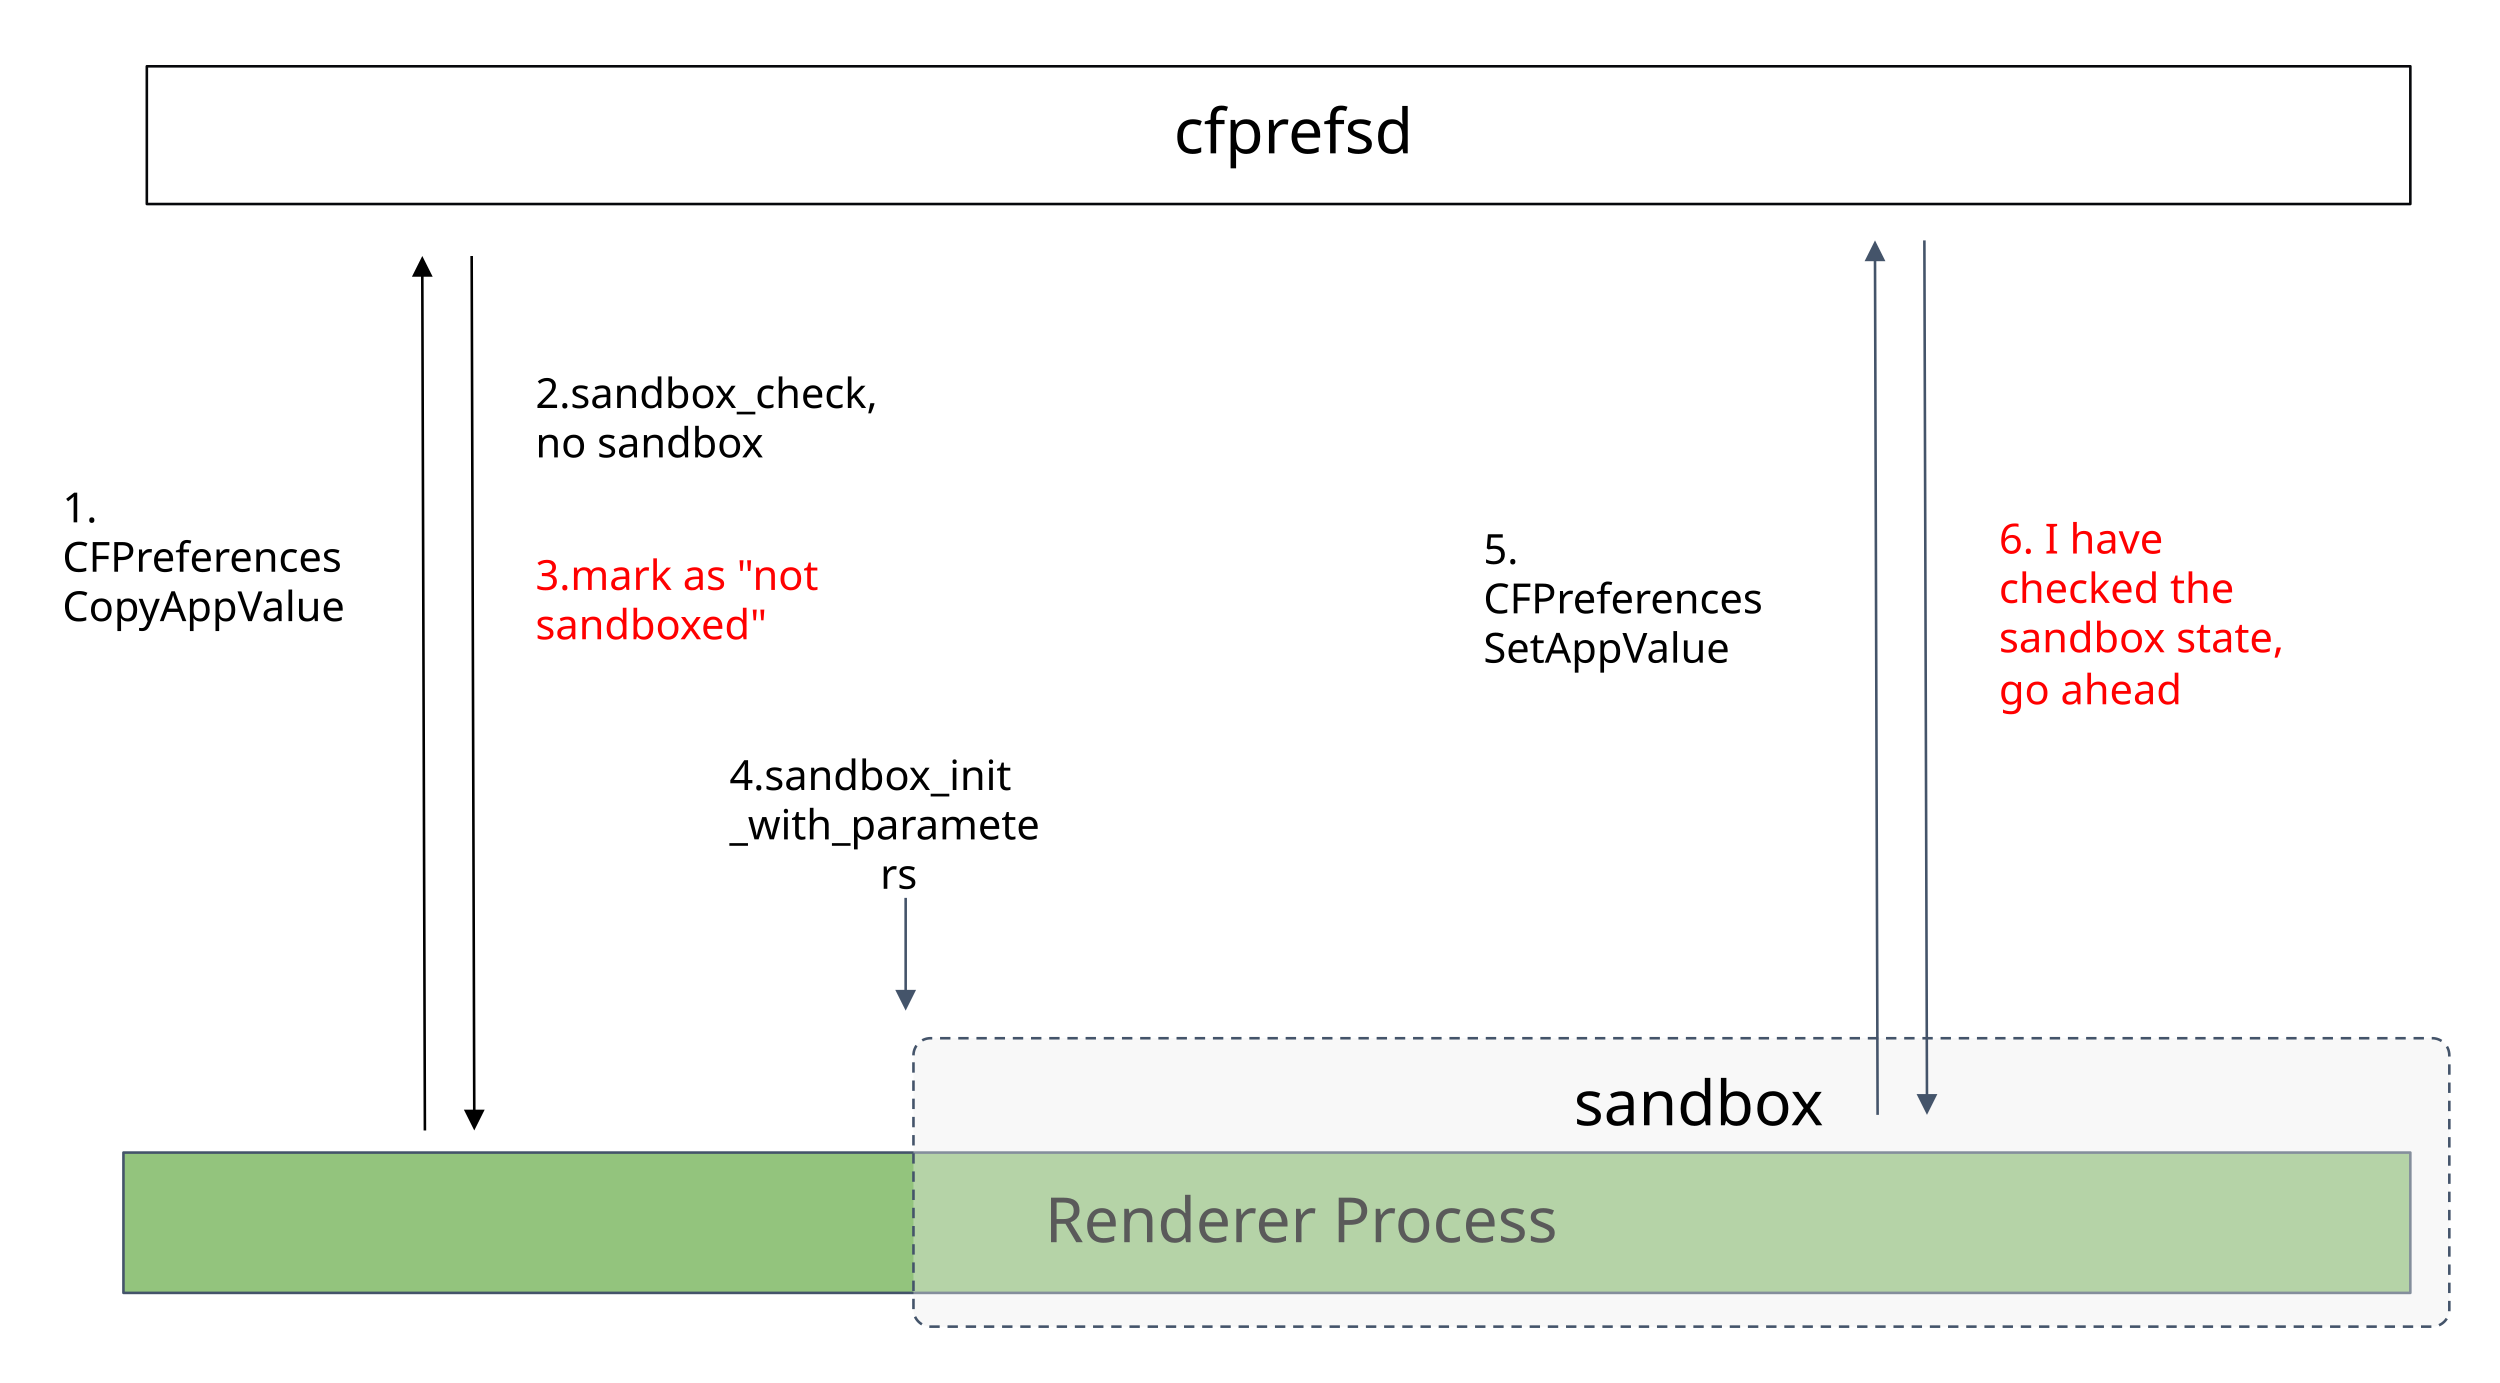
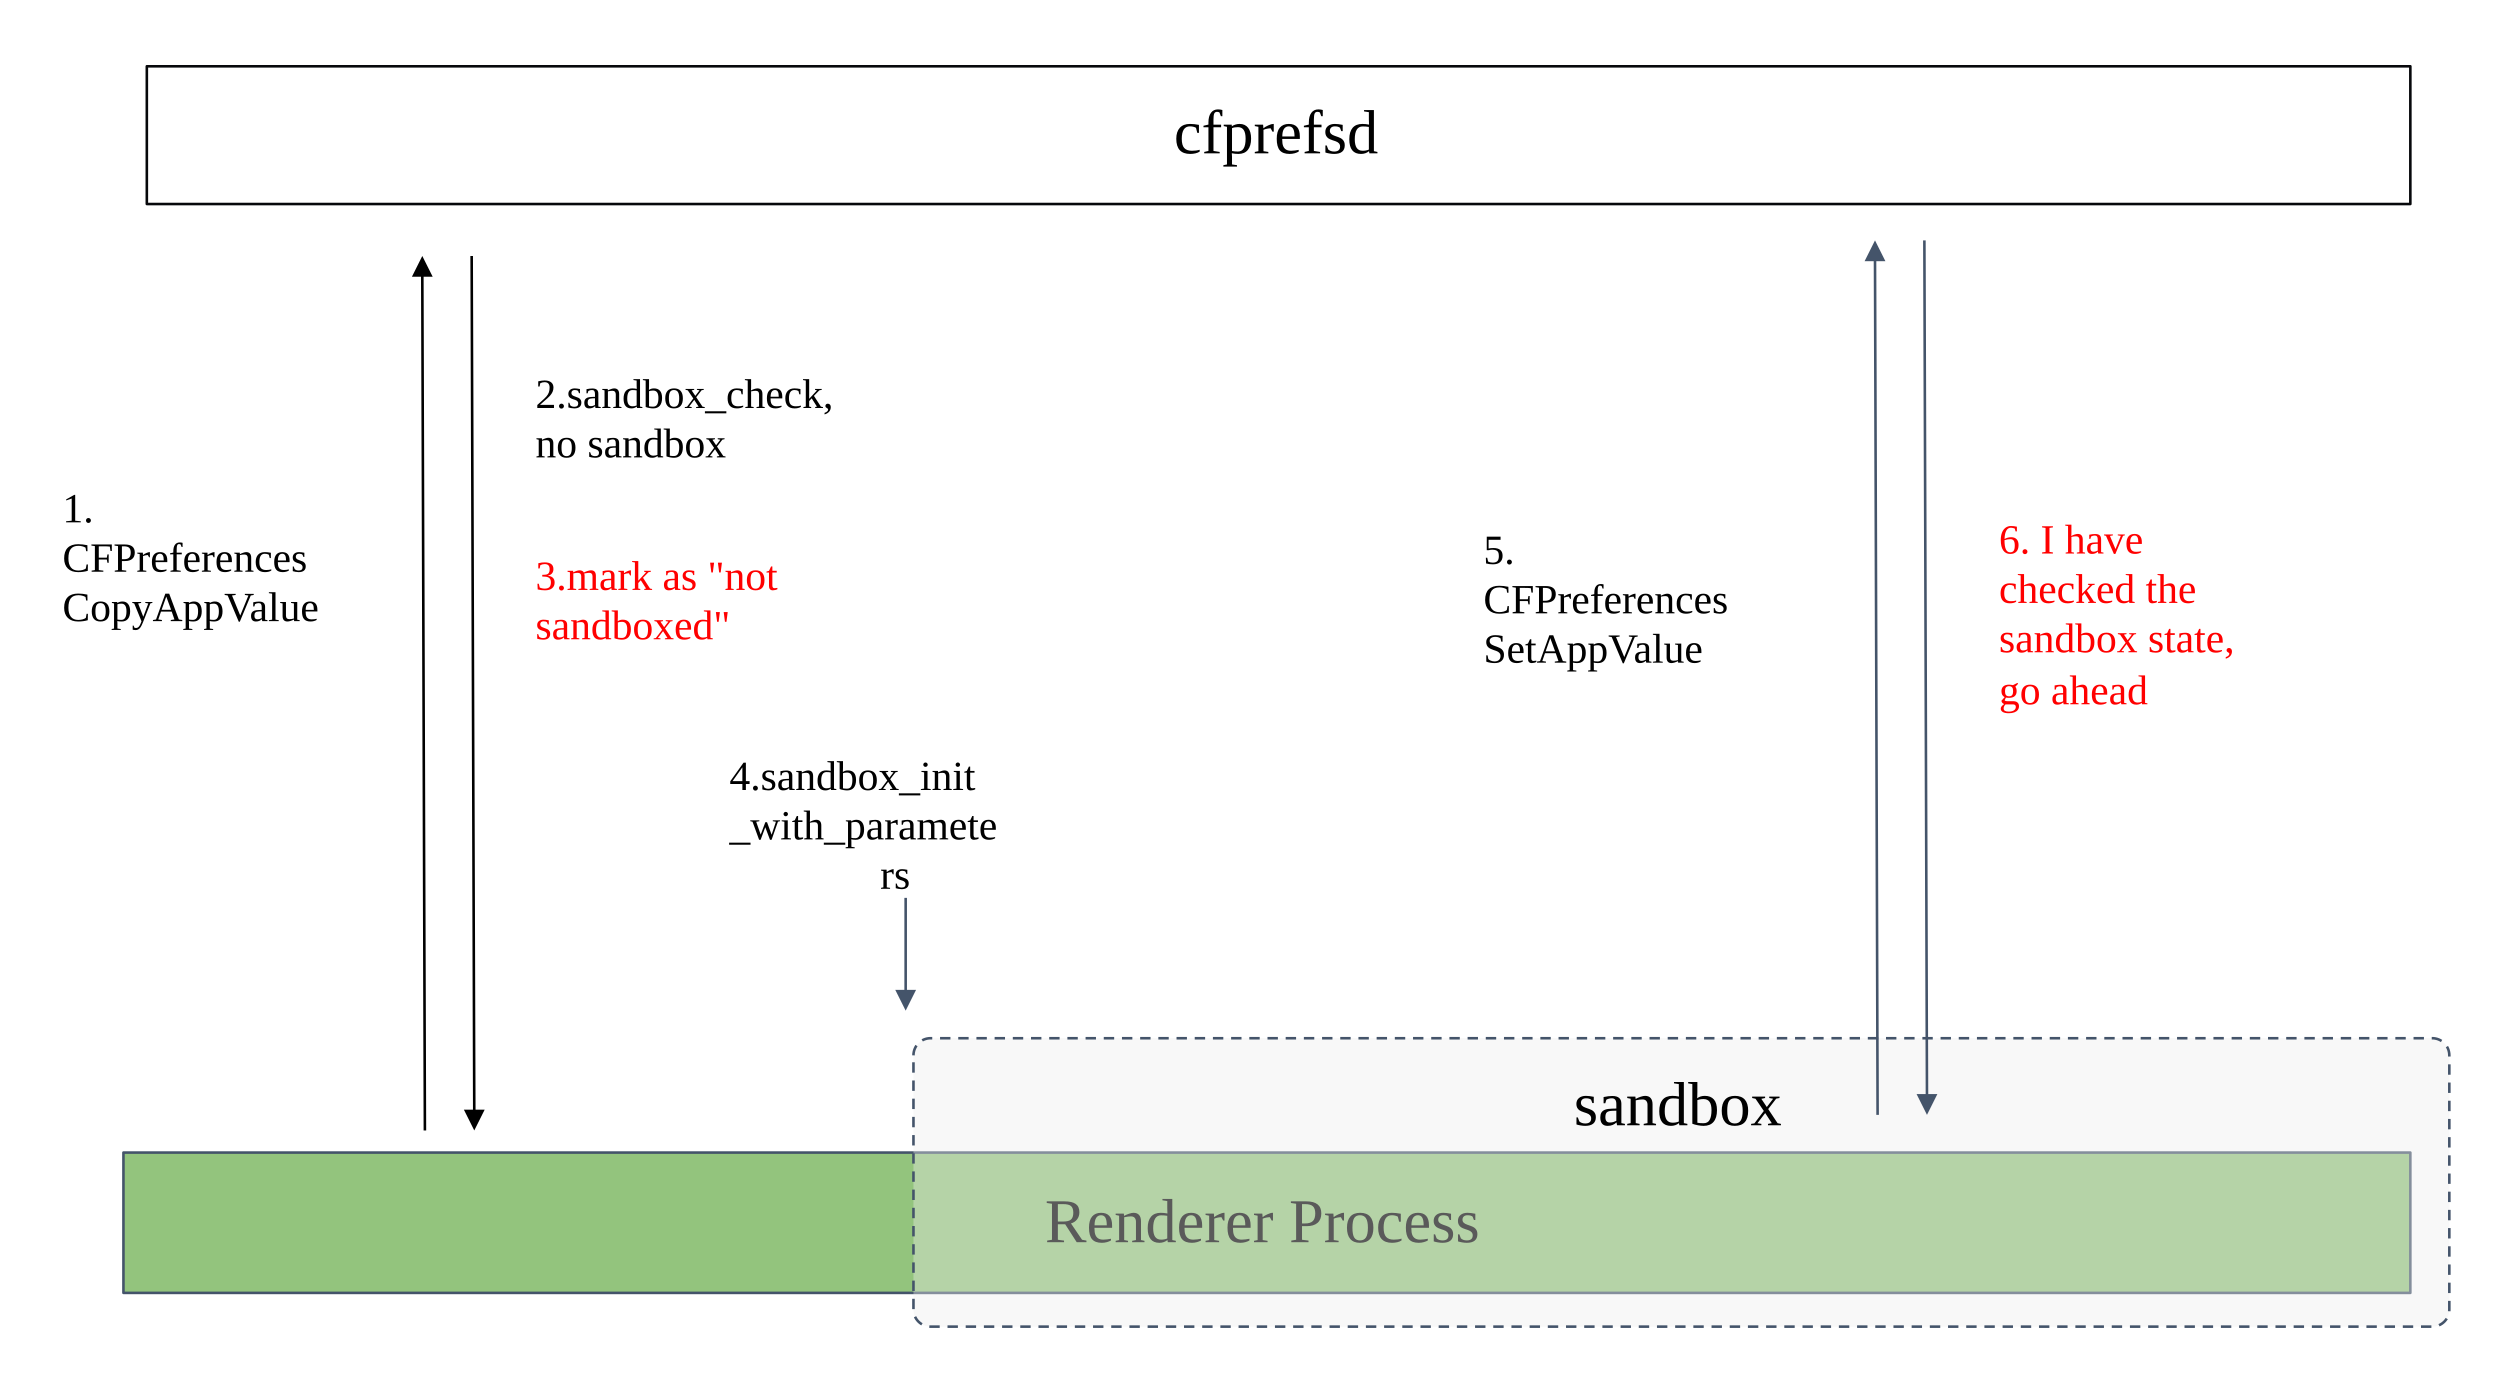
<svg xmlns="http://www.w3.org/2000/svg" xmlns:xlink="http://www.w3.org/1999/xlink" version="1.1" id="Layer_1" x="0px" y="0px" viewBox="0 0 962 532" style="enable-background:new 0 0 962 532;" xml:space="preserve">
  <style type="text/css">
	.st0{clip-path:url(#SVGID_2_);}
	.st1{fill:#FFFFFF;}
	.st2{fill:#93C47D;stroke:#44546A;stroke-linejoin:round;stroke-miterlimit:10;}
- 	.st3{font-family:'ArialMT';}
	.st4{font-size:24px;}
	
		.st5{fill-rule:evenodd;clip-rule:evenodd;fill:#EEEEEE;fill-opacity:0.38;stroke:#44546A;stroke-linejoin:round;stroke-miterlimit:10;stroke-dasharray:4,3;}
	.st6{font-size:16px;}
	.st7{fill:#44546A;}
	.st8{fill:#FFFFFF;stroke:#07080B;stroke-linejoin:round;stroke-miterlimit:10;}
	.st9{fill:#FF0000;}
</style>
  <g>
    <defs>
      <rect id="SVGID_1_" x="-159" y="-130" width="1280" height="720" />
    </defs>
    <clipPath id="SVGID_2_">
      <use xlink:href="#SVGID_1_" style="overflow:visible;" />
    </clipPath>
    <g class="st0">
      <rect x="-159" y="-130" class="st1" width="1280" height="720" />
      <rect x="47.5" y="443.5" class="st2" width="880" height="54" />
      <text transform="matrix(1 0 0 1 402.098 478)" class="st3 st4">Renderer Process</text>
      <path class="st5" d="M351.5,406.1c0-3.6,2.9-6.6,6.6-6.6h577.8c3.6,0,6.6,2.9,6.6,6.6v97.8c0,3.6-2.9,6.6-6.6,6.6H358.1    c-3.6,0-6.6-2.9-6.6-6.6V406.1z" />
      <text transform="matrix(1 0 0 1 605.61 433)" class="st3 st4">sandbox</text>
      <text transform="matrix(1 0 0 1 280.684 304)" class="st3 st6">4.sandbox_init</text>
      <text transform="matrix(1 0 0 1 280.684 323)" class="st3 st6">_with_paramete</text>
      <text transform="matrix(1 0 0 1 338.684 342)" class="st3 st6">rs</text>
      <path class="st7" d="M349,345.5v36.7h-1v-36.7H349z M352.5,380.9l-4,8l-4-8H352.5z" />
      <rect x="56.5" y="25.5" class="st8" width="871" height="53" />
      <text transform="matrix(1 0 0 1 451.713 59)" class="st3 st4">cfprefsd</text>
      <path d="M163,435l-1-329.8l1,0l1,329.8L163,435z M158.5,106.5l4-8l4,8L158.5,106.5z" />
      <text transform="matrix(1 0 0 1 24.028 201)" class="st3 st6">1. </text>
      <text transform="matrix(1 0 0 1 24.028 220)" class="st3 st6">CFPreferences</text>
      <text transform="matrix(1 0 0 1 24.028 239)" class="st3 st6">CopyAppValue</text>
      <path d="M182,428.3l-1-329.8l1,0l1,329.8L182,428.3z M186.5,427l-4,8l-4-8L186.5,427z" />
      <text transform="matrix(1 0 0 1 206.047 157)" class="st3 st6">2.sandbox_check, </text>
      <text transform="matrix(1 0 0 1 206.047 176)" class="st3 st6">no sandbox</text>
      <text transform="matrix(1 0 0 1 206.047 227)" class="st9 st3 st6">3.mark as "not </text>
      <text transform="matrix(1 0 0 1 206.047 246)" class="st9 st3 st6">sandboxed"</text>
      <path class="st7" d="M722,429l-1-329.8l1,0l1,329.8L722,429z M717.5,100.5l4-8l4,8L717.5,100.5z" />
      <path class="st7" d="M741,422.3l-1-329.8l1,0l1,329.8L741,422.3z M745.5,421l-4,8l-4-8L745.5,421z" />
      <text transform="matrix(1 0 0 1 570.824 217)" class="st3 st6">5. </text>
      <text transform="matrix(1 0 0 1 570.824 236)" class="st3 st6">CFPreferences</text>
      <text transform="matrix(1 0 0 1 570.824 255)" class="st3 st6">SetAppValue</text>
      <text transform="matrix(1 0 0 1 769.207 213)" class="st9 st3 st6">6. I have </text>
      <text transform="matrix(1 0 0 1 769.207 232)" class="st9 st3 st6">checked the </text>
      <text transform="matrix(1 0 0 1 769.207 251)" class="st9 st3 st6">sandbox state, </text>
      <text transform="matrix(1 0 0 1 769.207 271)" class="st9 st3 st6">go ahead</text>
    </g>
  </g>
</svg>
